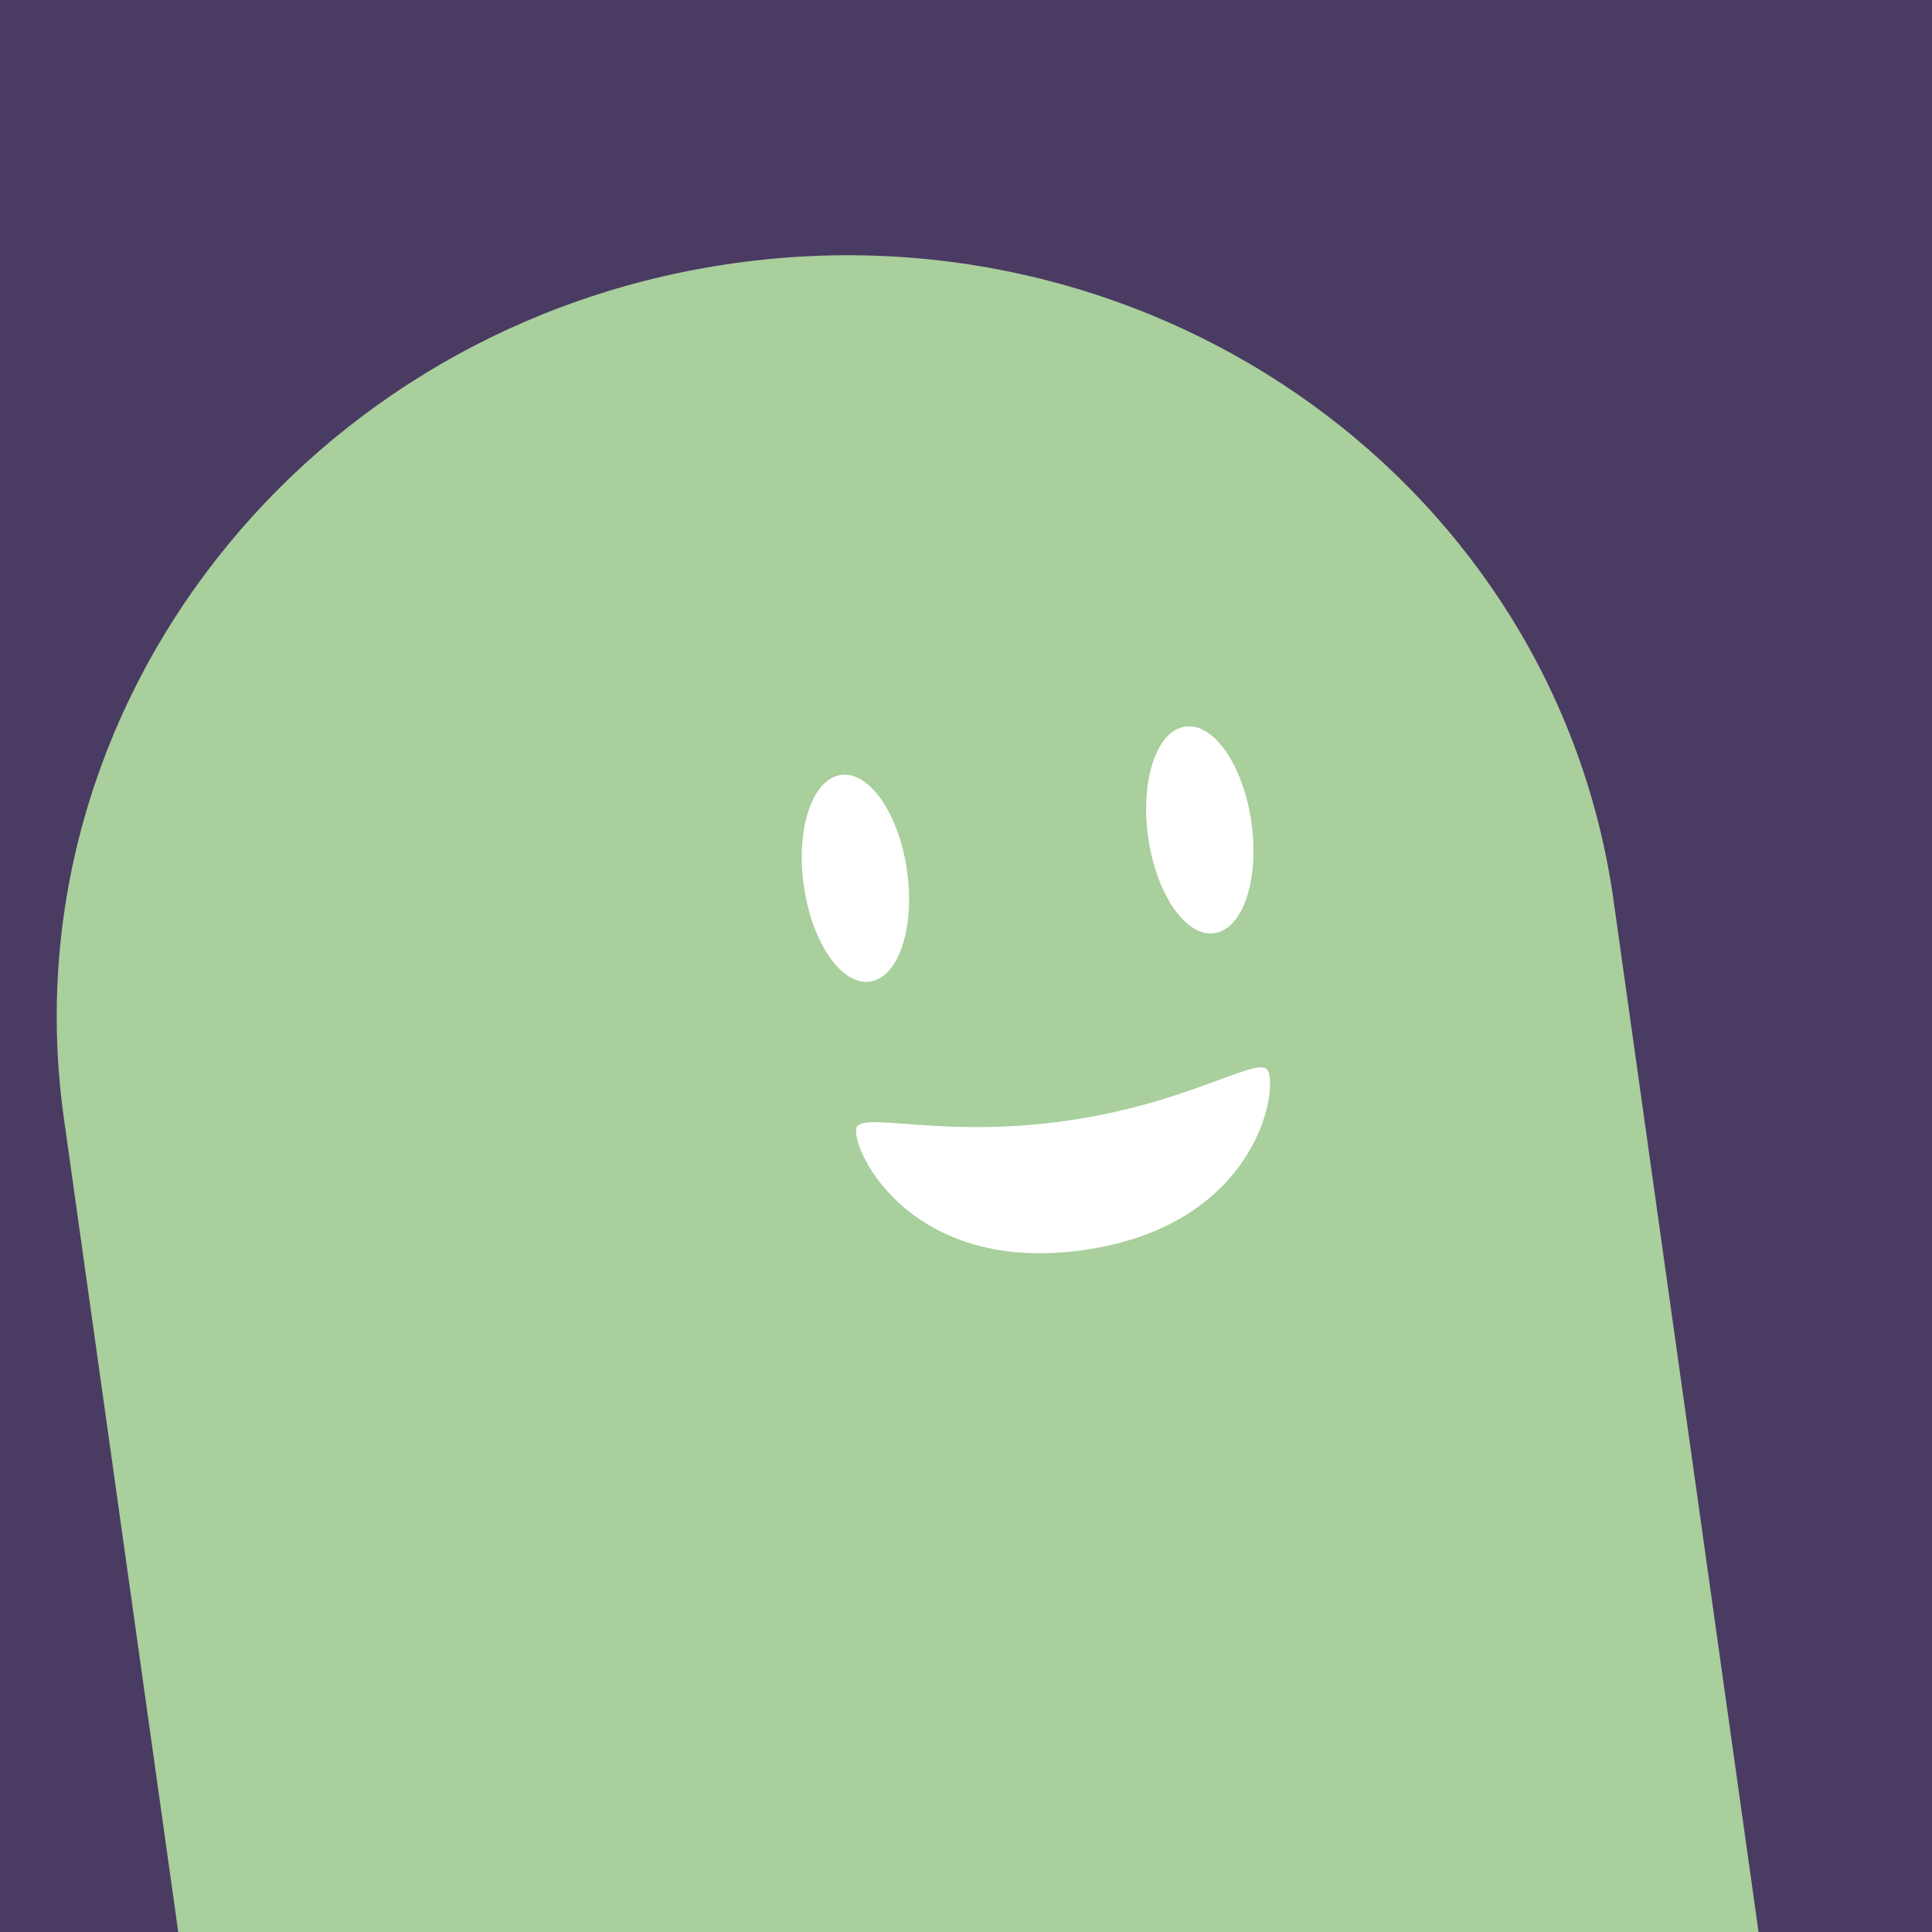
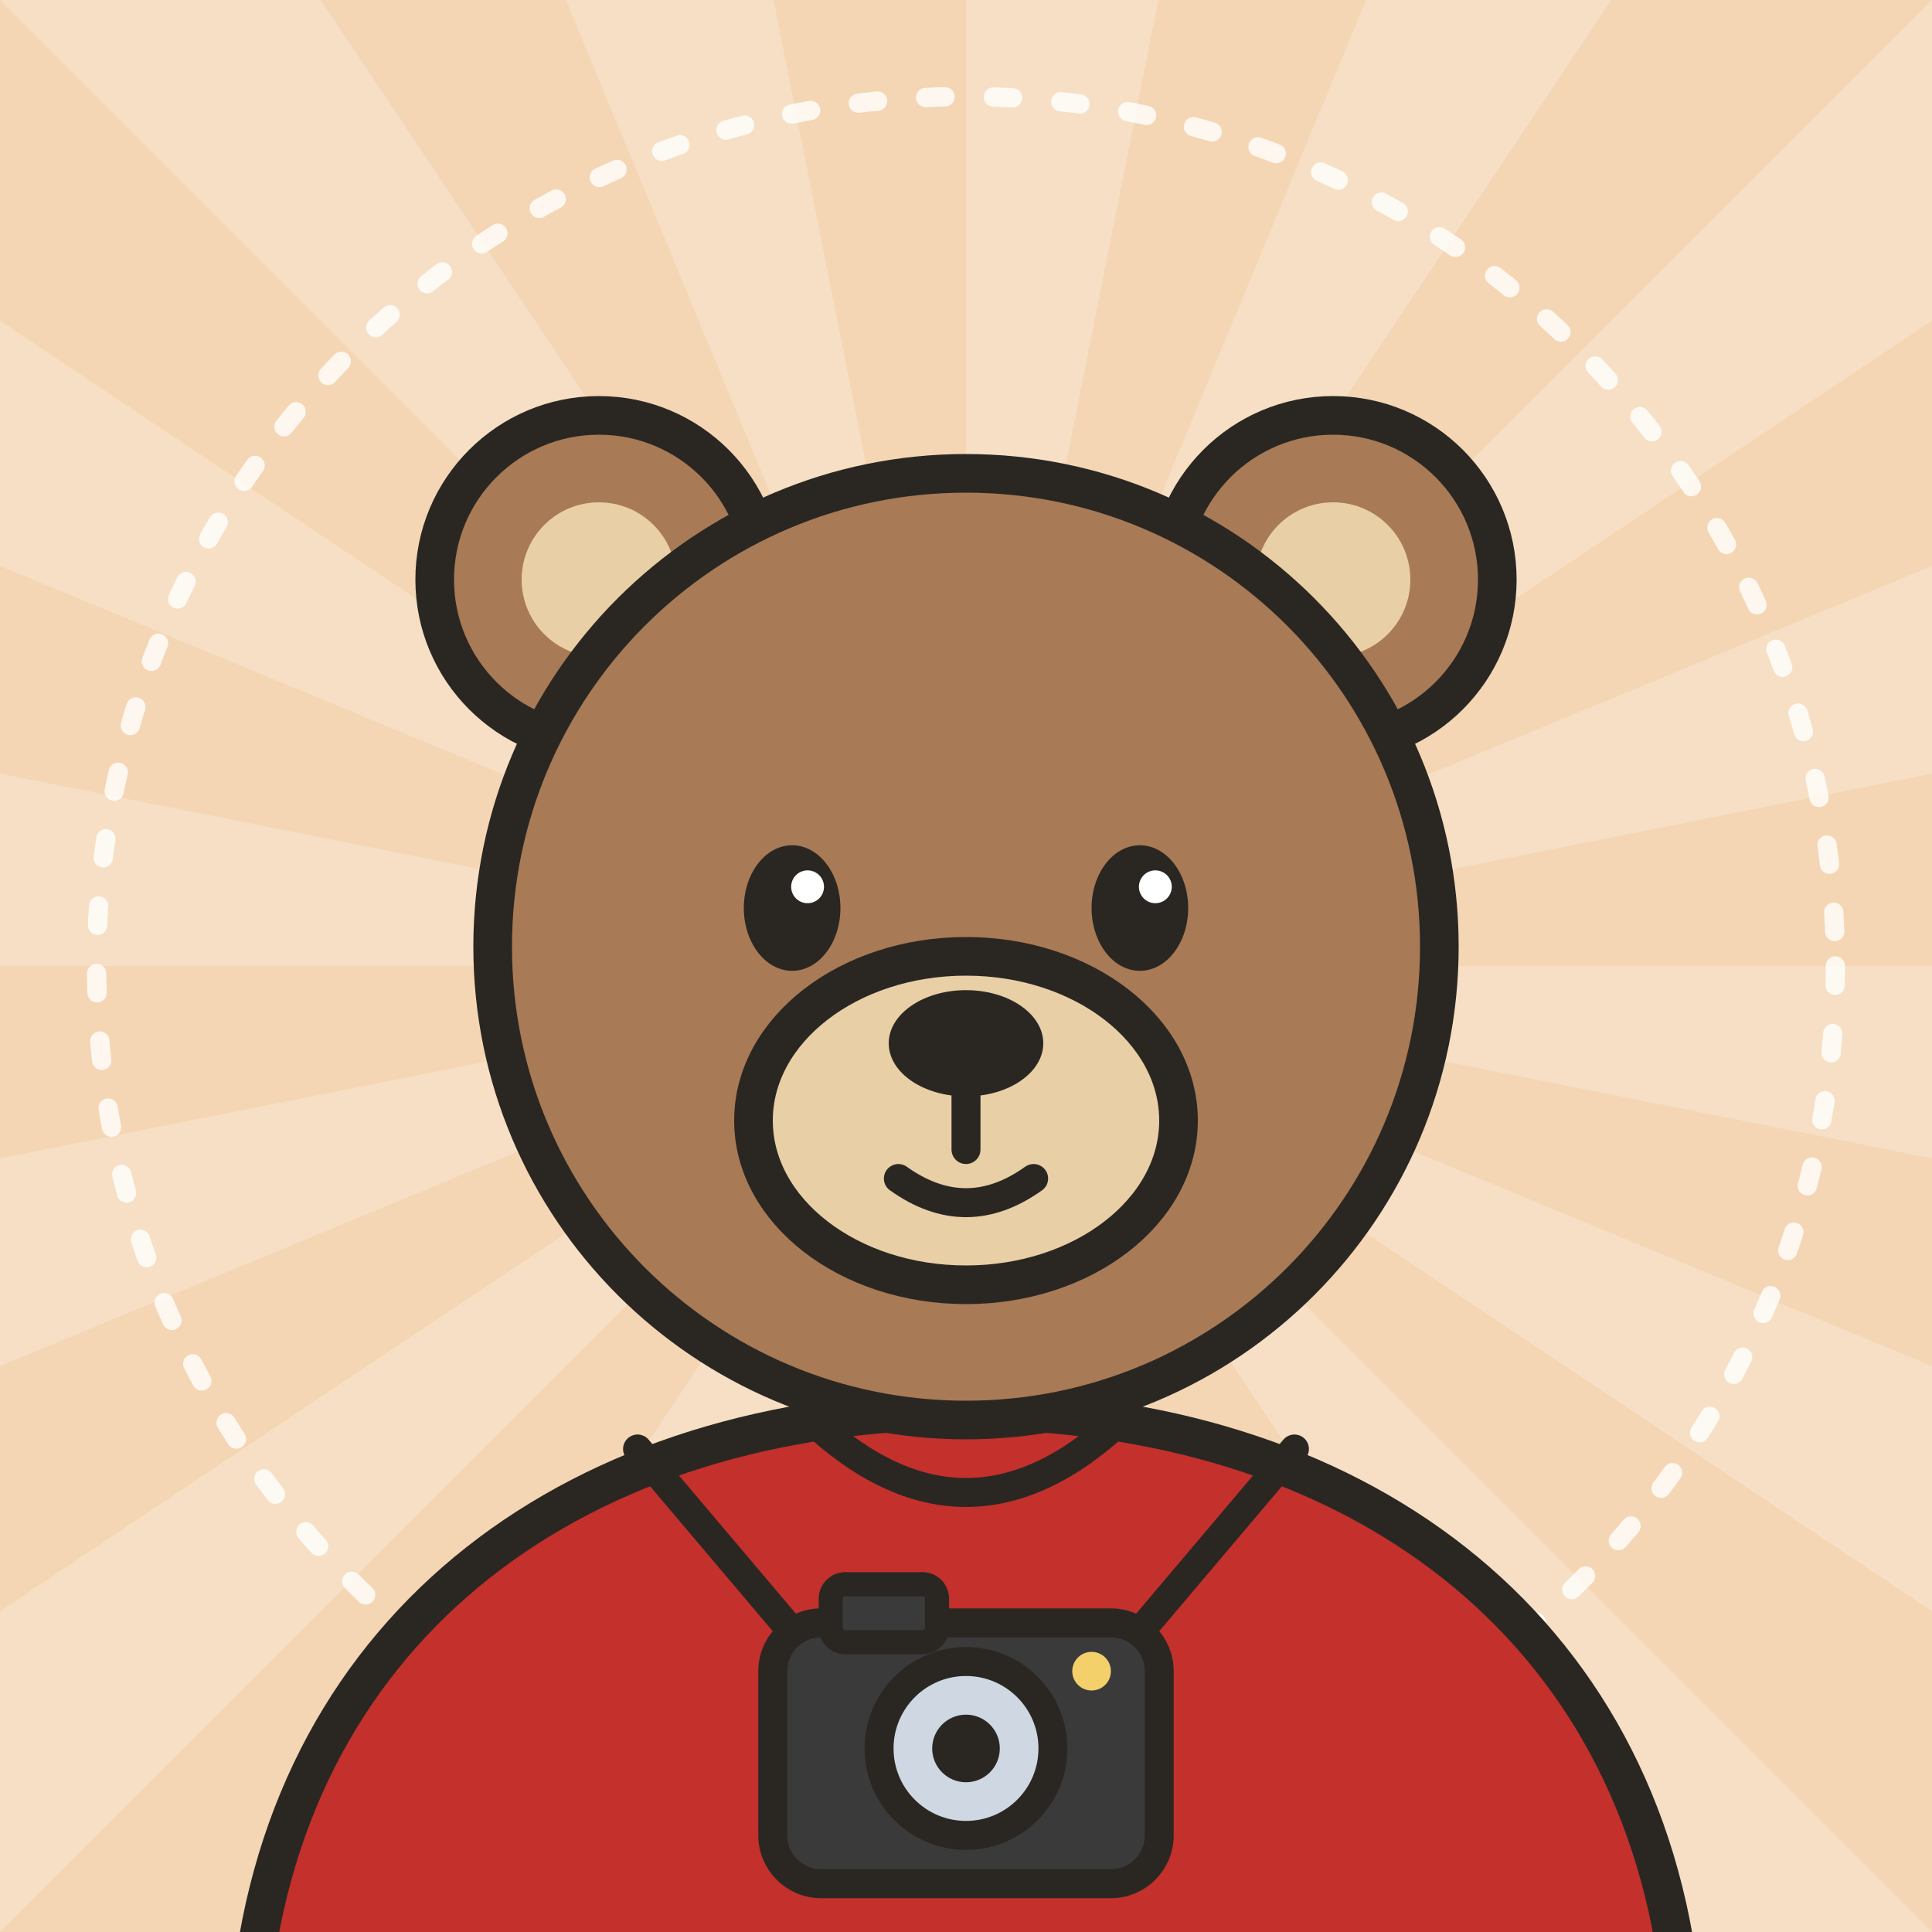
- <svg xmlns="http://www.w3.org/2000/svg" viewBox="0 0 100 100" fill="none" shape-rendering="auto">
-   <mask id="viewboxMask">
-     <rect width="100" height="100" rx="0" ry="0" x="0" y="0" fill="#fff" />
-   </mask>
-   <g mask="url(#viewboxMask)">
-     <rect fill="#4a3b63" width="100" height="100" x="0" y="0" />
-     <g transform="translate(5 5) scale(0.9)">
-       <g transform="translate(-5, -1) rotate(-8 50 70)">
-         <path d="M95 53.33C95 29.4 74.85 10 50 10S5 29.4 5 53.33V140h90V53.33Z" fill="#a9cf9c" />
-         <g transform="translate(29 33)">
-           <g transform="translate(12, 1) rotate(0 21 21)">
-             <g transform="translate(0 4)">
-               <path d="M14 8c0 3.31-1.34 6-3 6s-3-2.69-3-6 1.34-6 3-6 3 2.69 3 6ZM34 8c0 3.31-1.34 6-3 6s-3-2.69-3-6 1.34-6 3-6 3 2.69 3 6Z" fill="#ffffff" />
-             </g>
-             <g transform="translate(6 24)">
-               <path d="M15 11C4.52 11 2.42 2.82 3.12 2.14 3.82 1.46 8.02 3.5 15 3.5c6.99 0 11.18-2.04 11.88-1.36.7.68-1.4 8.86-11.88 8.86Z" fill="#ffffff" />
-             </g>
-           </g>
-         </g>
-       </g>
-     </g>
-   </g>
+ <svg xmlns="http://www.w3.org/2000/svg" viewBox="0 0 200 200">
+   <rect width="200" height="200" fill="#f4d6b4" />
+   <path d="M100 100 L250.0 100.0 L247.1 129.3 Z M100 100 L238.6 157.4 L224.7 183.3 Z M100 100 L206.1 206.1 L183.3 224.7 Z M100 100 L157.4 238.6 L129.3 247.1 Z M100 100 L100.0 250.0 L70.7 247.1 Z M100 100 L42.6 238.6 L16.7 224.7 Z M100 100 L-6.1 206.1 L-24.7 183.3 Z M100 100 L-38.6 157.4 L-47.1 129.3 Z M100 100 L-50.0 100.0 L-47.1 70.7 Z M100 100 L-38.6 42.6 L-24.7 16.7 Z M100 100 L-6.1 -6.1 L16.7 -24.7 Z M100 100 L42.6 -38.6 L70.7 -47.1 Z M100 100 L100.0 -50.0 L129.3 -47.1 Z M100 100 L157.4 -38.6 L183.3 -24.7 Z M100 100 L206.1 -6.1 L224.7 16.7 Z M100 100 L238.6 42.6 L247.1 70.7 Z" fill="#fff" opacity=".22" />
+   <circle cx="100" cy="100" r="90" fill="none" stroke="#fff" stroke-width="2" stroke-dasharray="2 5" stroke-linecap="round" opacity=".8" />
+   <path d="M26 206 C30 168 60 146 100 146 C140 146 170 168 174 206 Z" fill="#c4302b" stroke="#2a2723" stroke-width="4" stroke-linejoin="round" stroke-linecap="round" />
+   <path d="M84 147 Q100 162 116 147" fill="none" stroke="#2a2723" stroke-width="3" stroke-linejoin="round" stroke-linecap="round" />
+   <circle cx="62" cy="60" r="17" fill="#a87a55" stroke="#2a2723" stroke-width="4" stroke-linejoin="round" stroke-linecap="round" />
+   <circle cx="138" cy="60" r="17" fill="#a87a55" stroke="#2a2723" stroke-width="4" stroke-linejoin="round" stroke-linecap="round" />
+   <circle cx="62" cy="60" r="8" fill="#e9cfa6" />
+   <circle cx="138" cy="60" r="8" fill="#e9cfa6" />
+   <circle cx="100" cy="98" r="49" fill="#a87a55" stroke="#2a2723" stroke-width="4" stroke-linejoin="round" stroke-linecap="round" />
+   <ellipse cx="100" cy="116" rx="22" ry="17" fill="#e9cfa6" stroke="#2a2723" stroke-width="4" stroke-linejoin="round" stroke-linecap="round" />
+   <ellipse cx="82" cy="94" rx="5" ry="6.5" fill="#2a2723" />
+   <ellipse cx="118" cy="94" rx="5" ry="6.5" fill="#2a2723" />
+   <circle cx="83.6" cy="91.8" r="1.7" fill="#fff" />
+   <circle cx="119.6" cy="91.8" r="1.7" fill="#fff" />
+   <ellipse cx="100" cy="108" rx="8" ry="5.5" fill="#2a2723" />
+   <path d="M100 113 L100 119 M93 122 Q100 127 107 122" fill="none" stroke="#2a2723" stroke-width="3" stroke-linejoin="round" stroke-linecap="round" />
+   <path d="M66 150 L88 176 M134 150 L112 176" stroke="#2a2723" stroke-width="3" stroke-linejoin="round" stroke-linecap="round" />
+   <rect x="80" y="168" width="40" height="27" rx="5" fill="#3a3a3a" stroke="#2a2723" stroke-width="3" stroke-linejoin="round" stroke-linecap="round" />
+   <rect x="86" y="164" width="11" height="6" rx="1.5" fill="#3a3a3a" stroke="#2a2723" stroke-width="2.5" stroke-linejoin="round" stroke-linecap="round" />
+   <circle cx="100" cy="181" r="9" fill="#cfd8e2" stroke="#2a2723" stroke-width="3" stroke-linejoin="round" stroke-linecap="round" />
+   <circle cx="100" cy="181" r="3.5" fill="#2a2723" />
+   <circle cx="113" cy="173" r="2" fill="#f4d06b" />
</svg>
